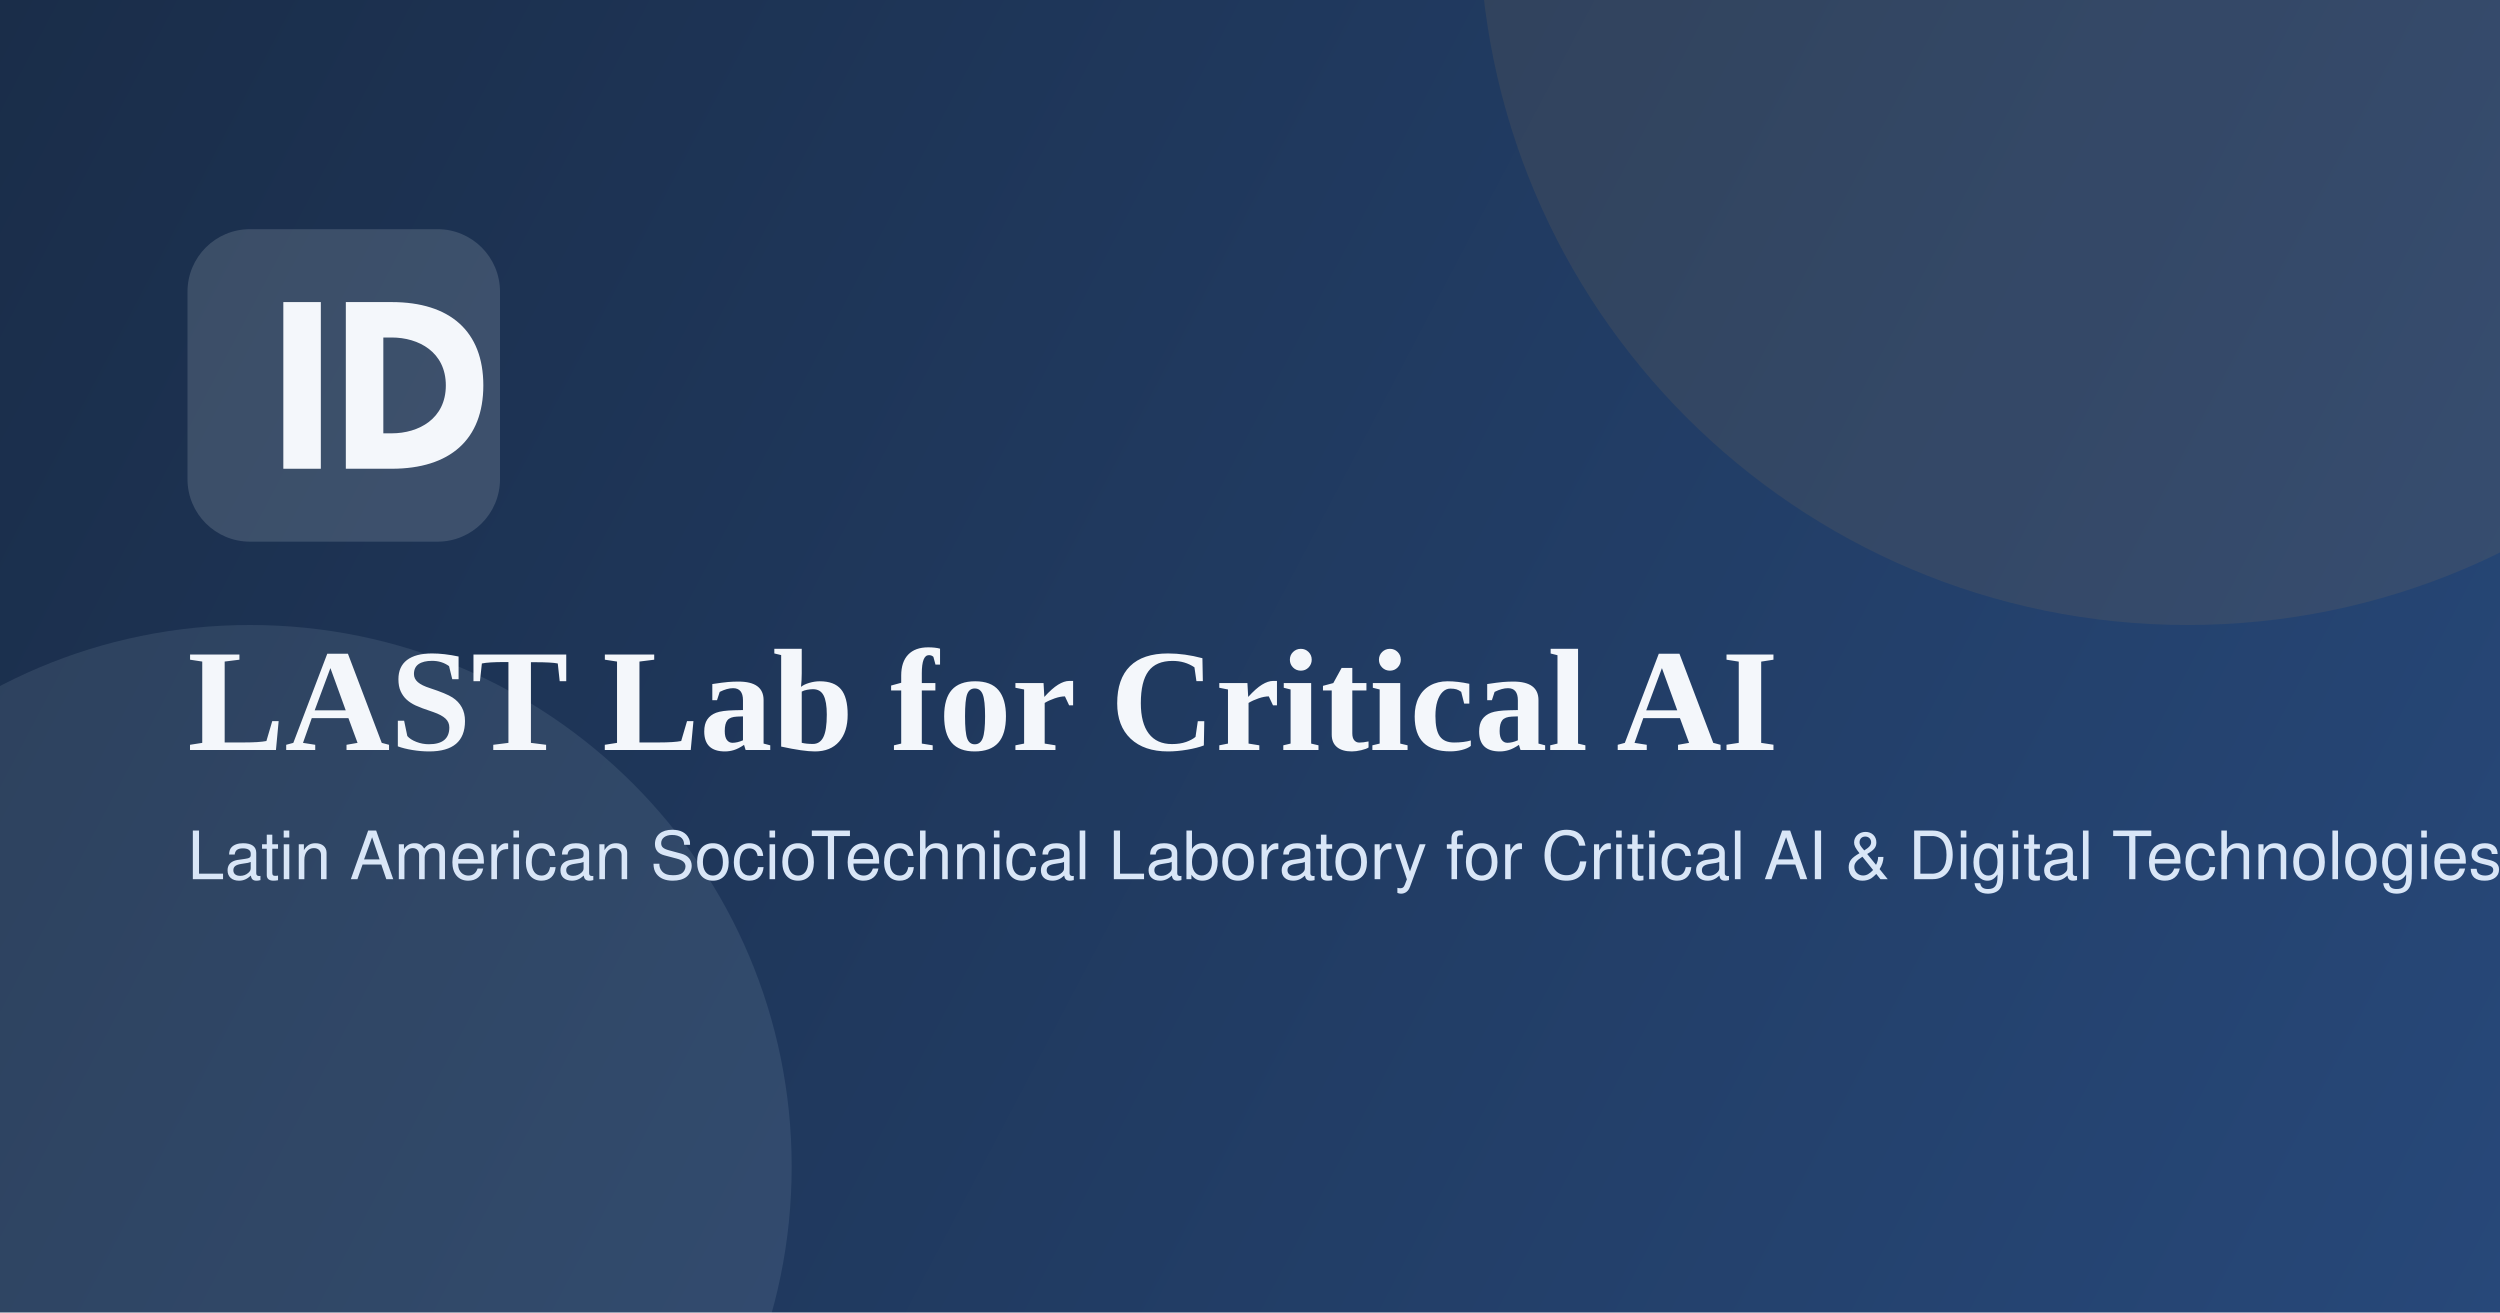
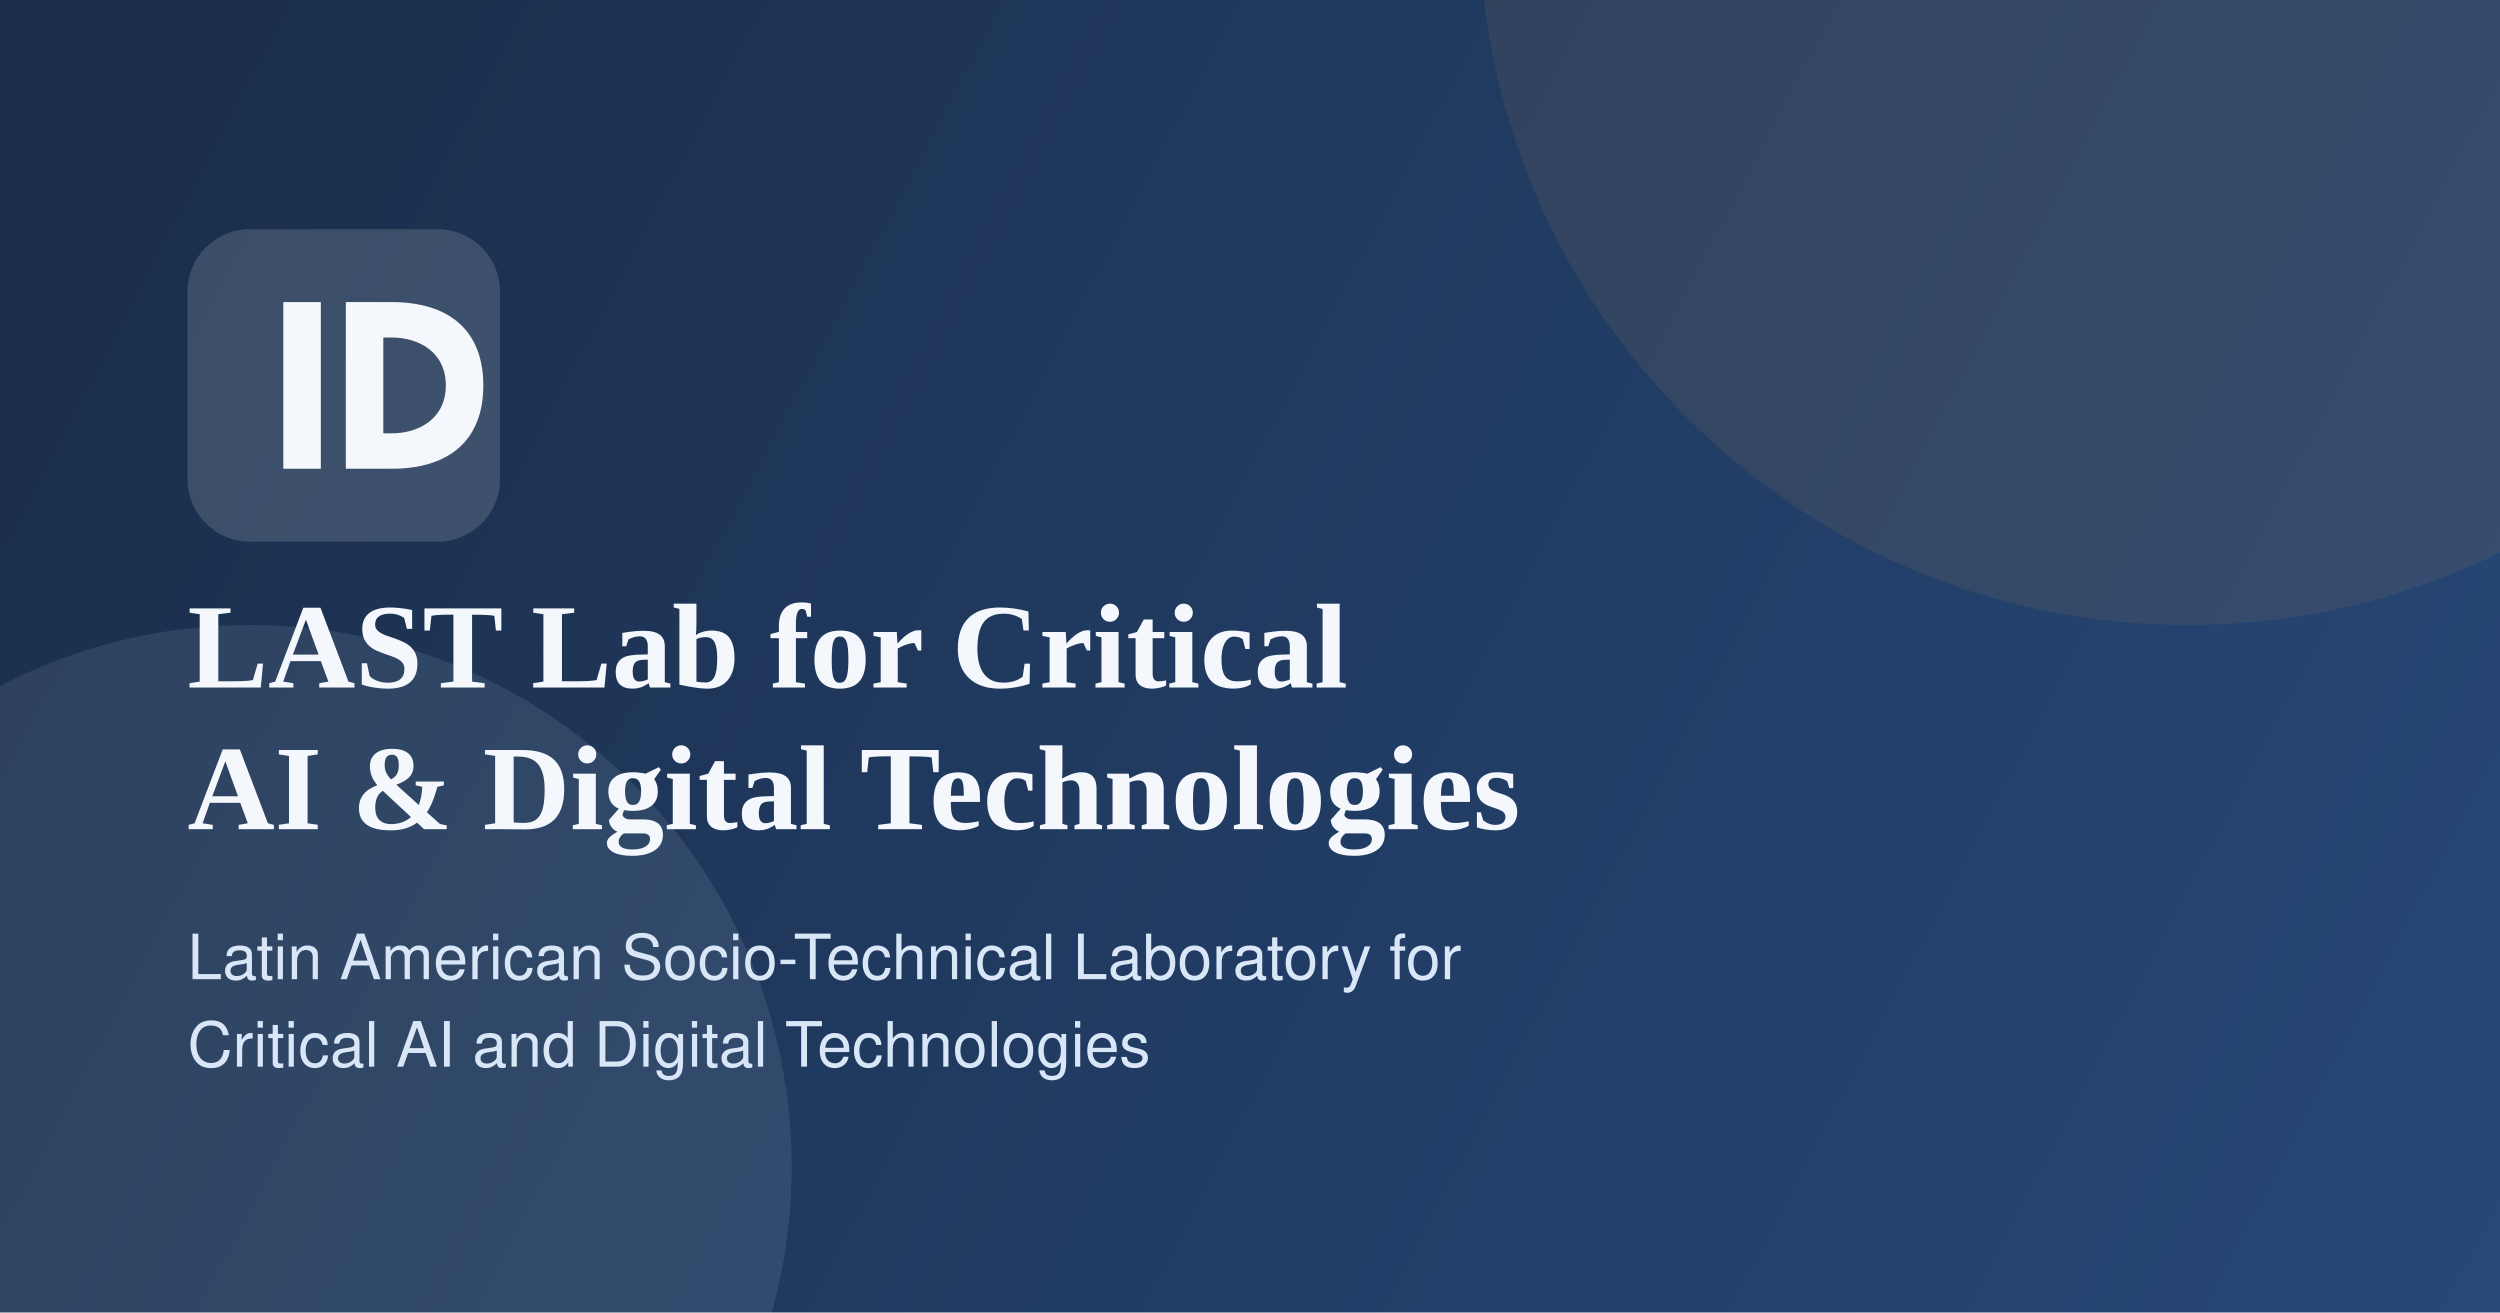
<svg xmlns="http://www.w3.org/2000/svg" width="1200" height="630" viewBox="0 0 1200 630" fill="none">
  <defs>
    <linearGradient id="bg" x1="0" y1="0" x2="1200" y2="630" gradientUnits="userSpaceOnUse">
      <stop stop-color="#1A2D49" />
      <stop offset="1" stop-color="#274879" />
    </linearGradient>
  </defs>
  <rect width="1200" height="630" fill="url(#bg)" />
  <circle cx="1050" cy="-40" r="340" fill="#B18A4B" fill-opacity="0.12" />
  <circle cx="120" cy="560" r="260" fill="#D9E6F7" fill-opacity="0.10" />
  <rect x="90" y="110" width="150" height="150" rx="30" fill="#F4F7FB" fill-opacity="0.15" />
  <path d="M136 145H154V225H136V145Z" fill="#F4F7FB" />
  <path d="M166 145H188C216 145 232 159 232 185C232 211 216 225 188 225H166V145ZM184 162V208H188C201 208 214 201 214 185C214 169 201 162 188 162H184Z" fill="#F4F7FB" />
-   <text x="90" y="360" fill="#F4F7FB" font-size="70" font-weight="700" font-family="Georgia, 'Times New Roman', serif">LAST Lab for Critical AI</text>
-   <text x="90" y="422" fill="#D9E6F7" font-size="32" font-family="Helvetica, Arial, sans-serif">Latin American SocioTechnical Laboratory for Critical AI &amp; Digital Technologies</text>
+   <text x="90" y="330" fill="#F4F7FB" font-size="58" font-weight="700" font-family="Georgia, 'Times New Roman', serif">LAST Lab for Critical</text>
+   <text x="90" y="398" fill="#F4F7FB" font-size="58" font-weight="700" font-family="Georgia, 'Times New Roman', serif">AI &amp; Digital Technologies</text>
+   <text x="90" y="470" fill="#D9E6F7" font-size="30" font-family="Helvetica, Arial, sans-serif">Latin American Socio-Technical Laboratory for</text>
+   <text x="90" y="512" fill="#D9E6F7" font-size="30" font-family="Helvetica, Arial, sans-serif">Critical AI and Digital Technologies</text>
</svg>
